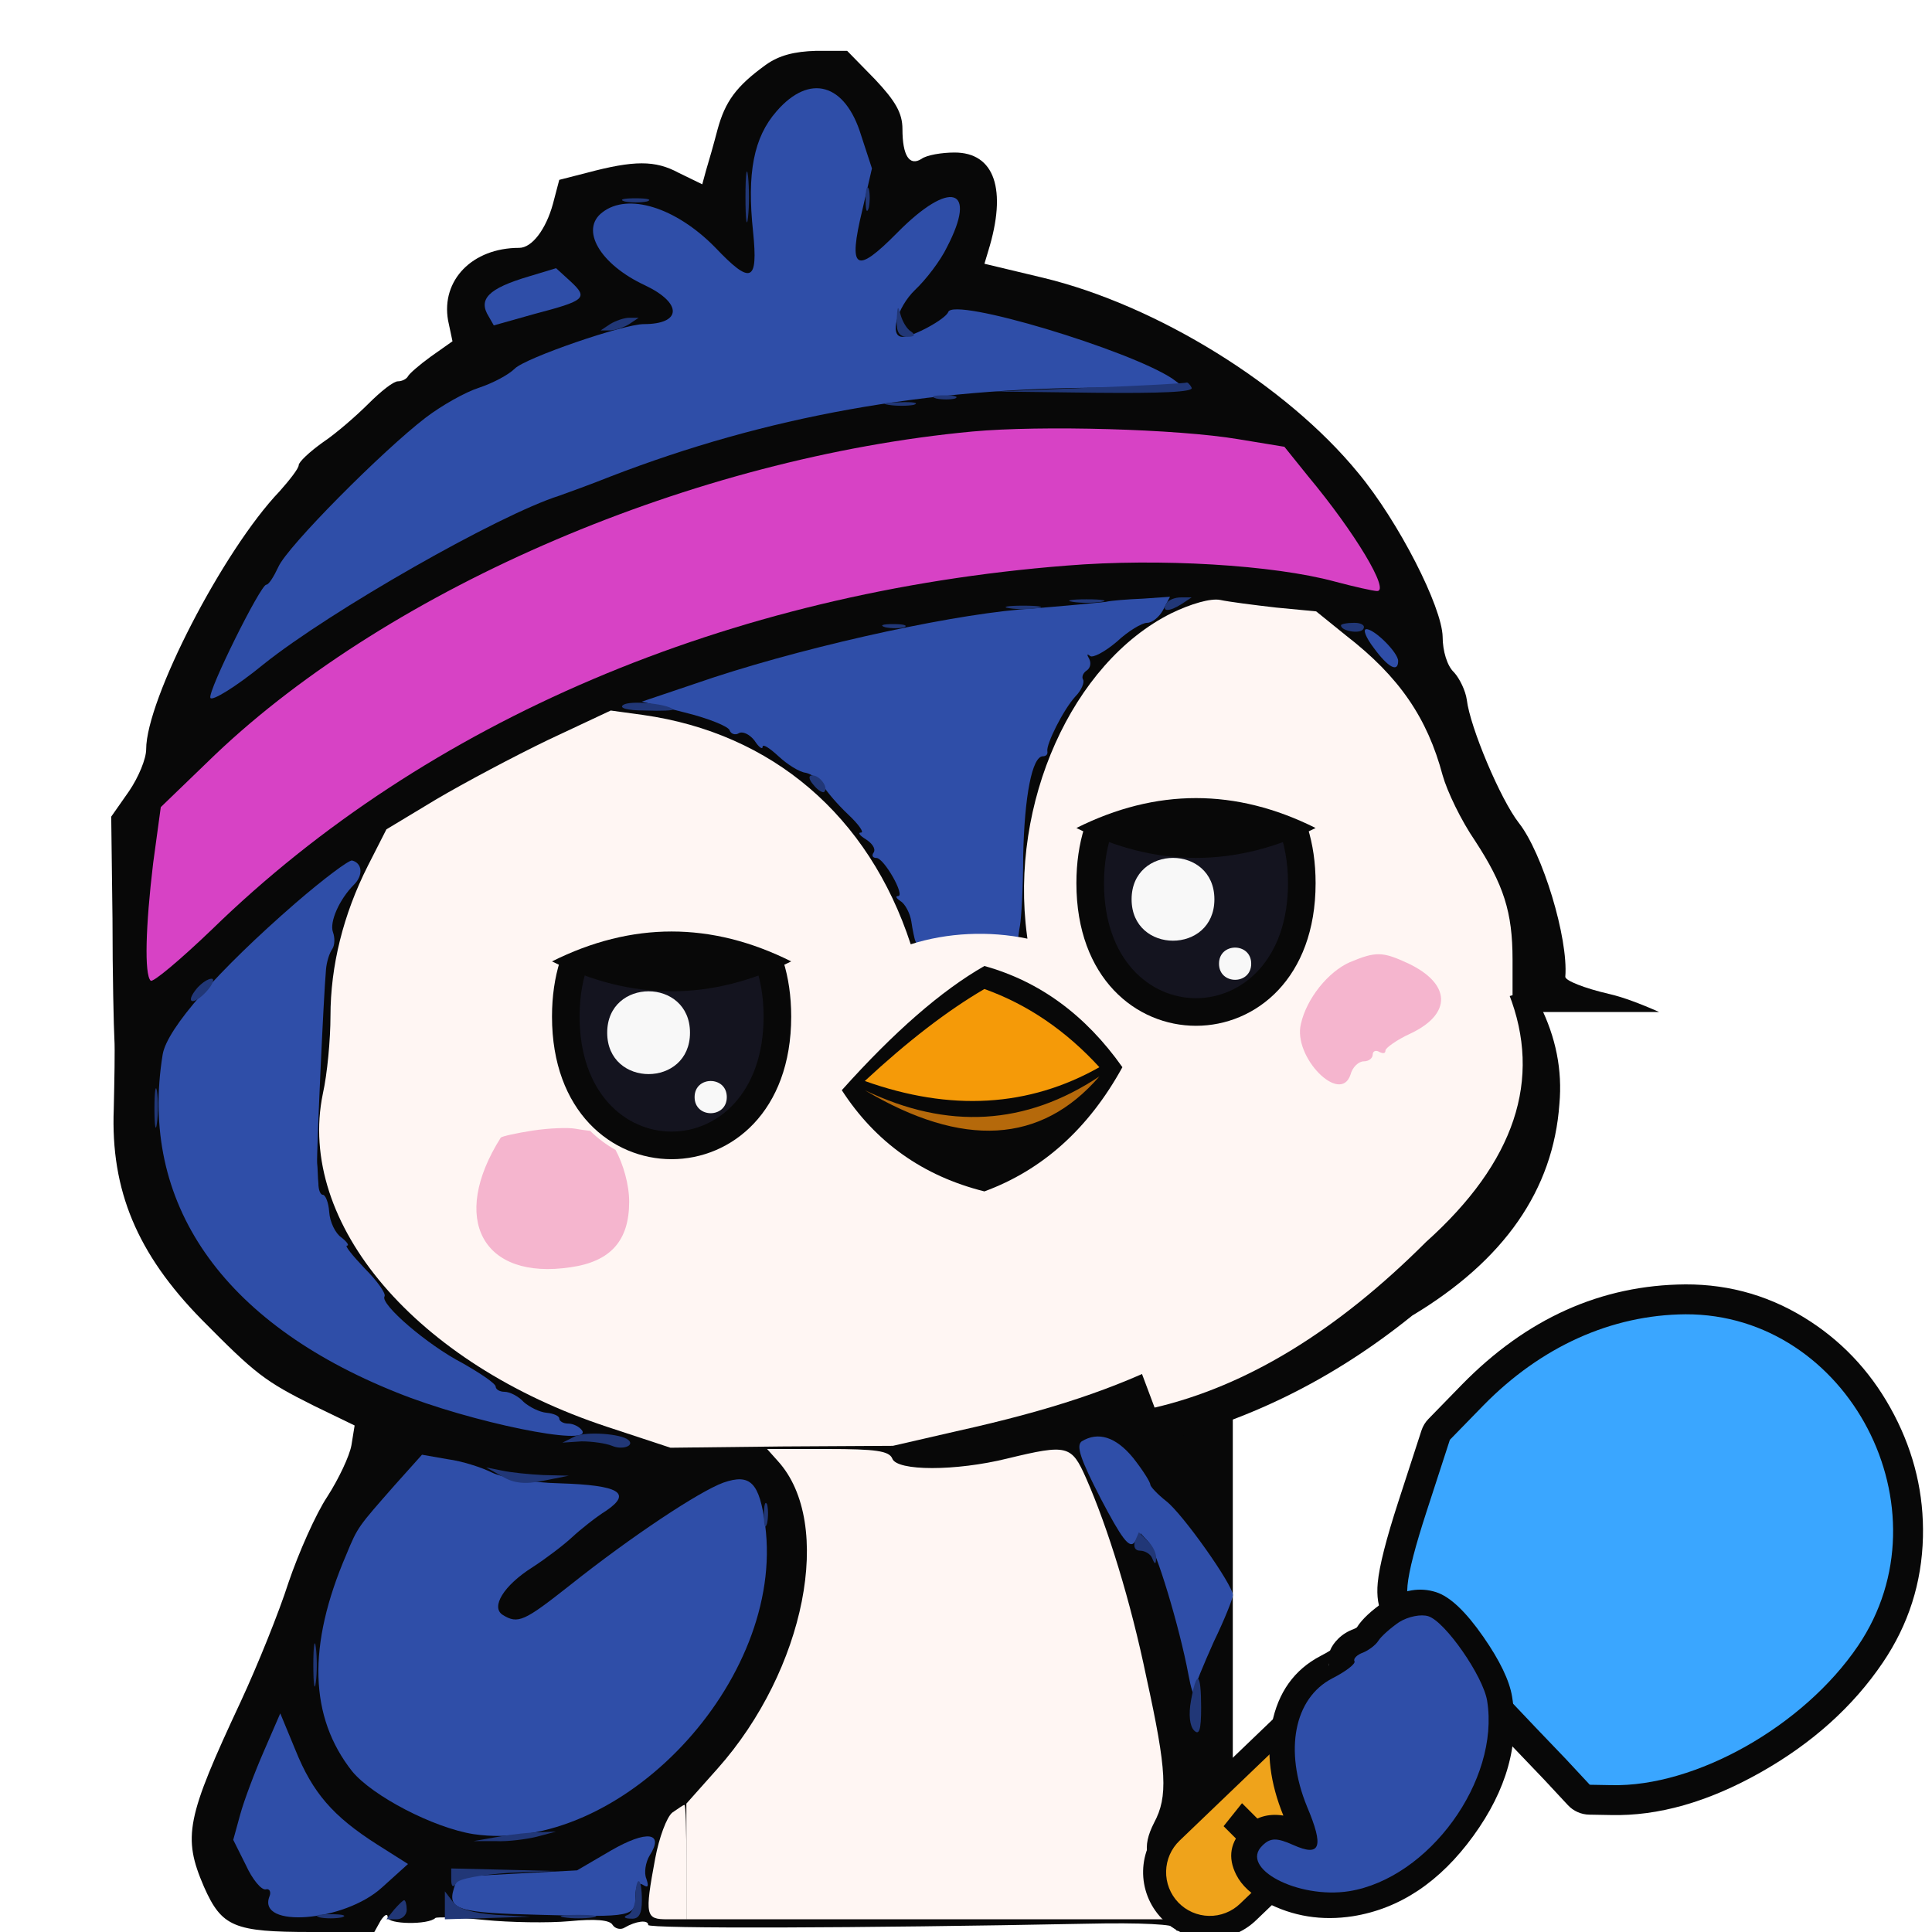
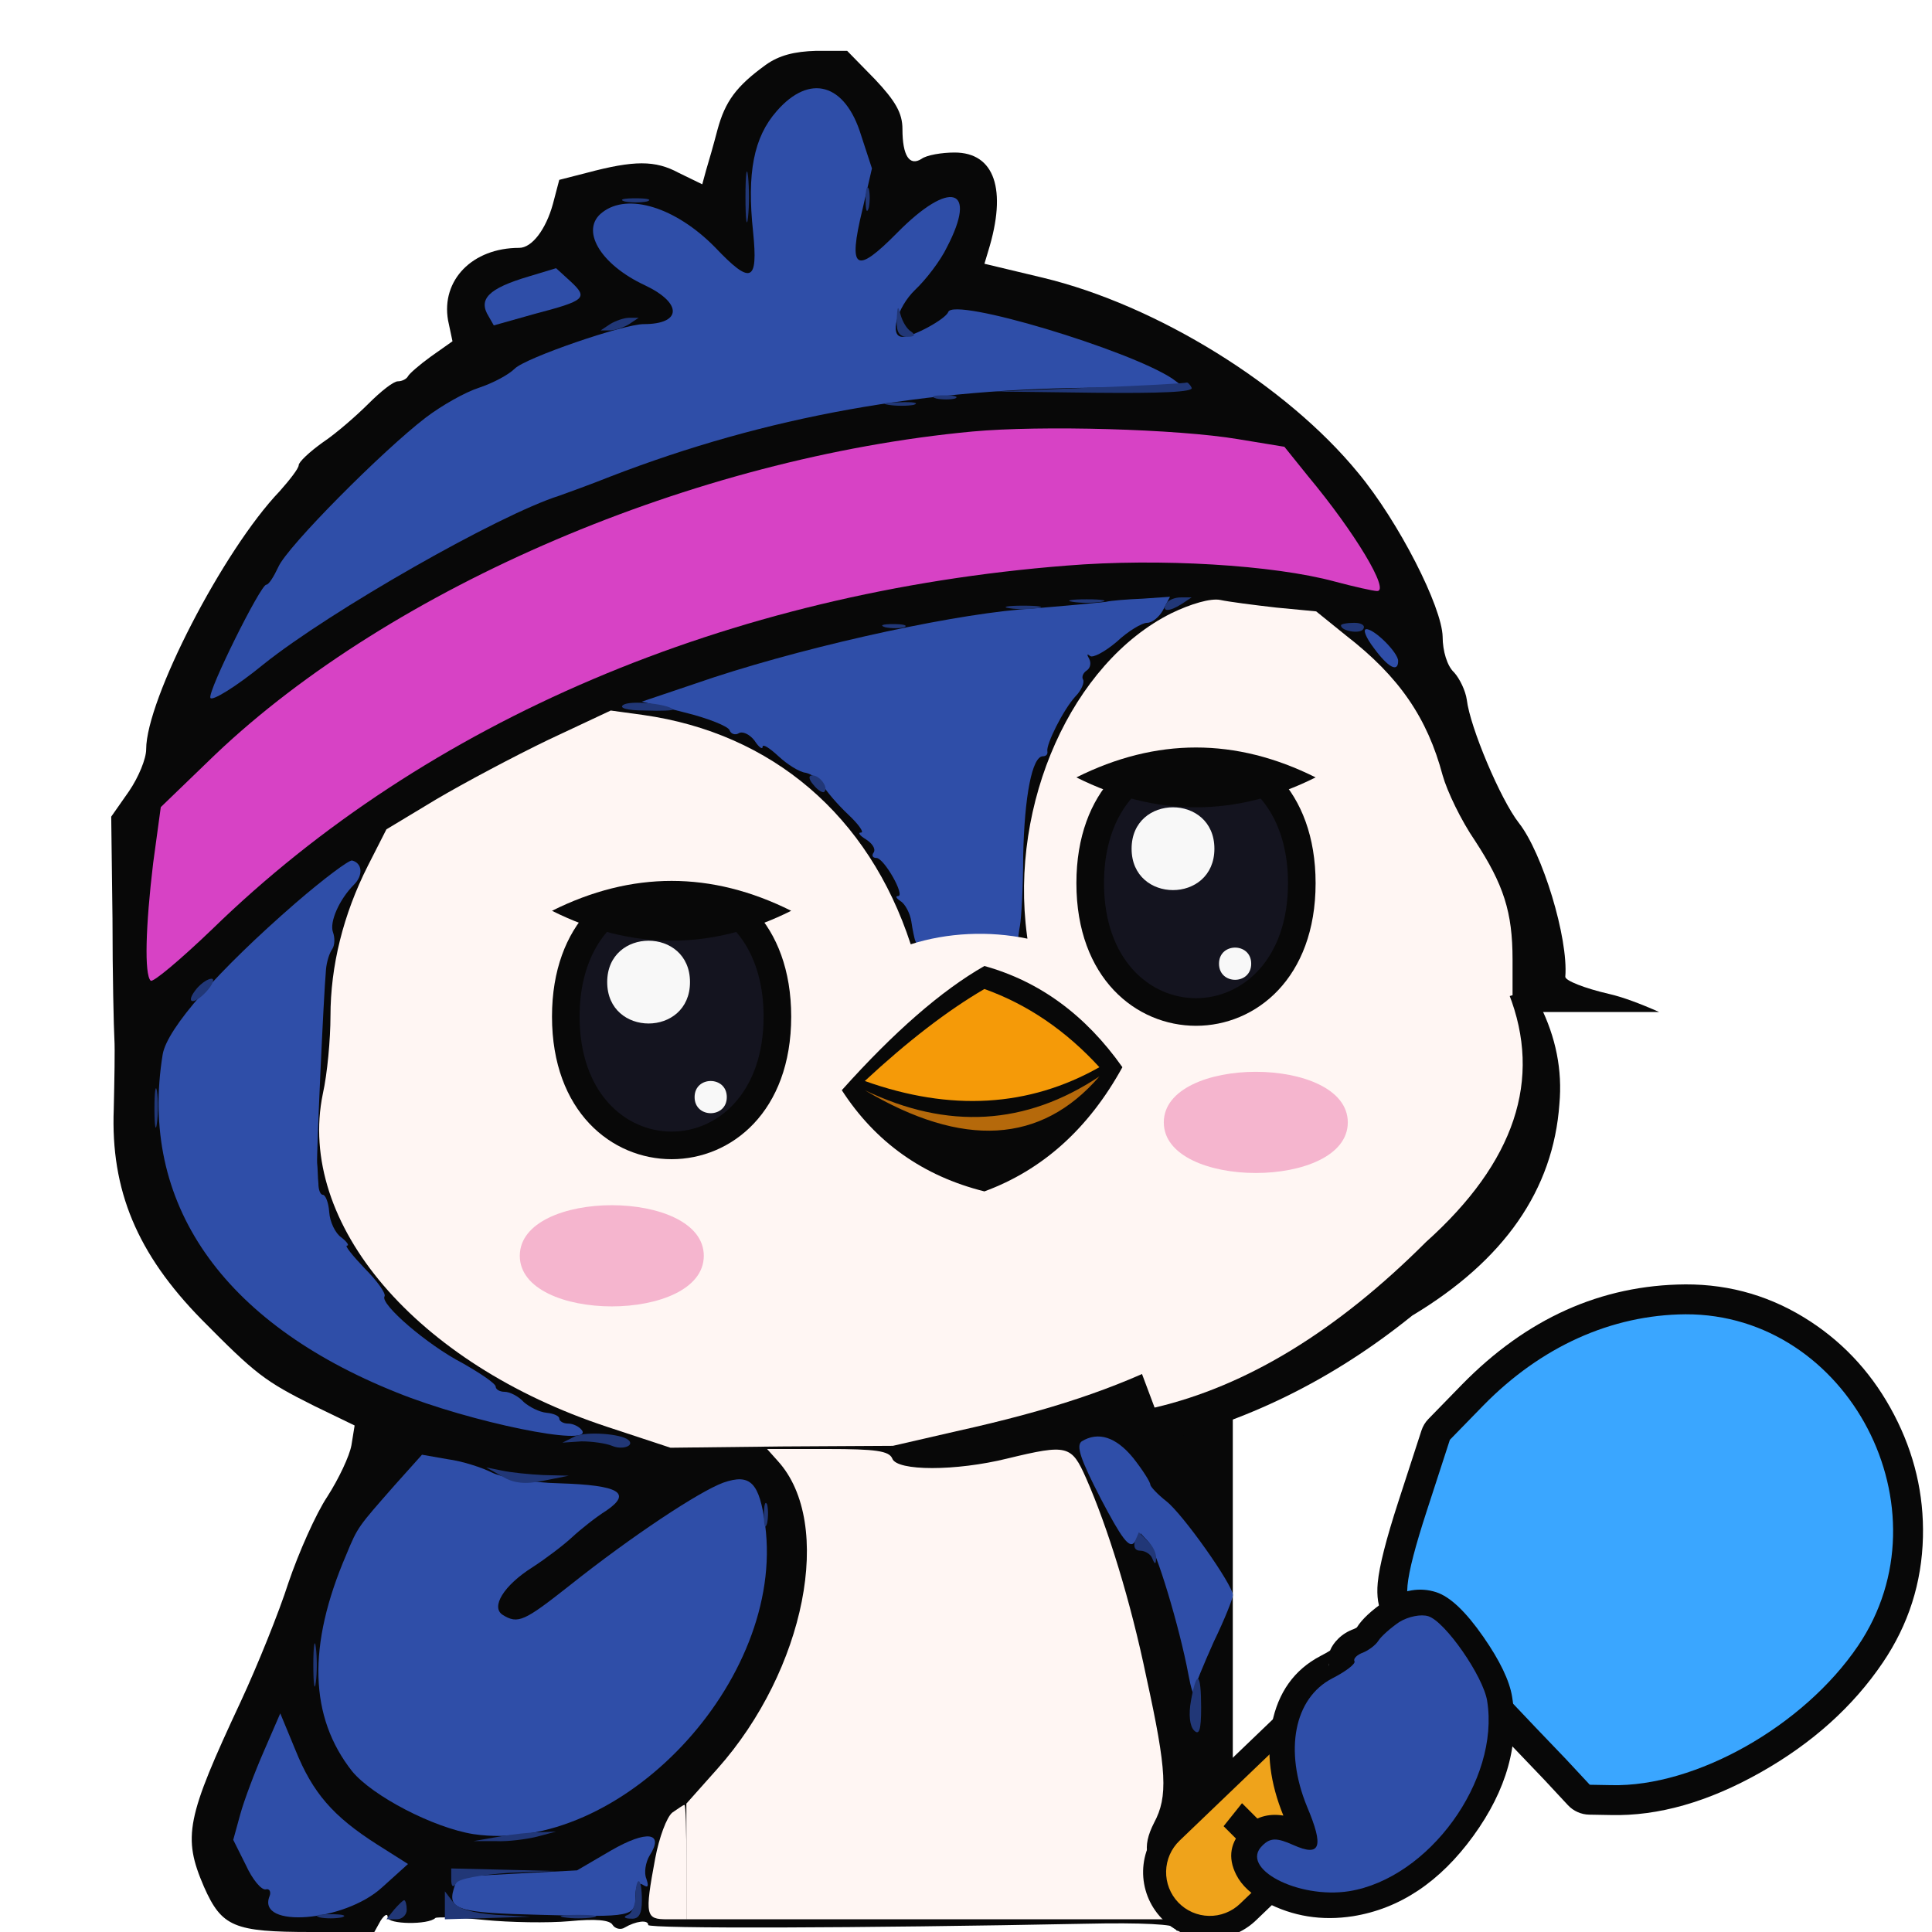
<svg xmlns="http://www.w3.org/2000/svg" viewBox="0 0 420 420" aria-hidden="true" class="sthings" data-character="pip">
  <g data-pip-part="body">
    <path fill="#080808" fill-rule="evenodd" d="M166.48 14.092C169.382 12.02 172.697 11.191 177.395 11.053H184.164L190.243 17.27C194.664 21.967 196.184 24.592 196.184 28.046C196.184 33.849 197.704 36.197 200.329 34.539C201.434 33.711 204.75 33.158 207.513 33.158C216.217 33.158 218.98 41.171 214.836 54.572L214.007 57.336L226.717 60.375C251.447 66.316 279.632 83.724 295.243 102.789C304.086 113.428 313.48 131.941 313.618 138.434C313.618 141.474 314.586 144.789 316.105 146.171C317.349 147.553 318.592 150.178 318.868 152.112C319.559 158.053 326.191 173.803 330.197 178.914C335.309 185.408 340.974 203.921 340.283 212.349C340.283 213.178 344.428 214.836 349.816 216.079C352.695 216.728 356.599 218.186 360.677 220H268V416.327C267.397 416.533 266.736 416.841 266.092 417.237C264.158 418.204 261.809 418.618 260.704 418.204C259.599 417.789 257.941 418.204 257.112 419.033C256.283 419.862 255.592 420 255.592 419.171C255.592 418.342 248.27 417.928 235.974 418.204C187.066 419.171 140.921 419.309 140.921 418.48C140.921 417.237 138.158 417.651 135.809 419.033C134.98 419.586 133.737 419.309 133.184 418.48C132.632 417.375 129.454 417.099 123.789 417.651C119.23 418.066 110.803 417.928 105.276 417.375C99.75 416.822 94.914 416.684 94.638 416.961C93.118 418.48 84.276 418.342 84.276 416.822C84.276 415.855 83.586 416.27 82.757 417.513L81.375 420H67.697C50.842 420 48.217 418.895 44.349 410.191C39.651 399.276 40.48 395.27 52.362 369.849C55.954 362.112 60.651 350.507 62.724 344.013C64.934 337.52 68.664 329.092 71.151 325.362C73.638 321.493 75.987 316.52 76.401 314.171L77.092 309.888L68.25 305.605C57.474 300.217 55.539 298.697 43.796 286.816C29.842 272.586 24.039 258.77 24.73 241.086C24.868 235.007 25.007 228.099 24.868 225.888C24.73 223.539 24.454 211.796 24.454 199.638L24.178 177.533L28.046 172.007C30.118 168.967 31.776 164.961 31.776 162.888C31.776 152.112 48.493 119.645 60.789 106.796C63 104.309 64.934 101.822 64.934 101.132C64.934 100.441 67.283 98.23 70.184 96.158C73.086 94.224 77.507 90.355 80.132 87.73C82.757 85.105 85.52 82.895 86.487 82.895C87.454 82.895 88.421 82.342 88.697 81.789C88.974 81.237 91.184 79.303 93.671 77.507L98.368 74.191L97.401 69.632C95.882 60.928 102.651 53.882 112.875 53.882C115.638 53.882 118.678 49.875 120.197 44.349L121.579 39.099L127.52 37.579C137.882 34.816 142.441 34.816 147.553 37.579L152.664 40.066L153.493 37.026C154.046 35.23 155.151 31.362 155.98 28.184C157.638 22.105 159.987 18.789 166.48 14.092Z" />
    <path fill="#080808" fill-rule="evenodd" d="M318 198Q341 218 339 240Q337 268 307 286Q281 307 250 314L247 301Q285 291 301 270Q322 247 318 223V198Z" />
    <path fill="#2f4ea8" fill-rule="evenodd" d="M168.829 24.178C163.855 29.842 162.336 37.579 163.717 50.428C164.822 61.342 163.303 62.033 155.428 53.743C146.862 45.039 136.5 41.862 130.974 46.145C126 49.875 130.421 57.474 140.23 62.033C148.382 65.901 148.243 70.461 139.954 70.461C135.533 70.461 114.257 77.783 111.908 80.132C110.526 81.513 107.072 83.309 104.171 84.276C101.132 85.243 96.02 88.145 92.566 90.77C83.171 97.954 62.447 118.816 60.513 123.237C59.546 125.309 58.441 127.105 57.888 127.105C56.645 127.105 45.178 150.178 45.73 151.697C46.007 152.526 51.257 149.349 57.336 144.375C71.842 132.77 108.454 111.908 121.579 107.763C123.513 107.072 128.487 105.276 132.632 103.618C166.618 90.493 201.296 84.276 240.118 84.276H257.526L254.901 82.342C245.645 76.125 207.237 64.52 206.132 67.836C205.579 69.355 198.533 73.224 196.184 73.224C193.283 73.224 194.941 66.868 198.947 63C201.296 60.789 204.474 56.645 205.855 53.743C212.625 40.757 206.546 38.961 195.079 50.566C185.961 59.822 184.303 58.717 187.48 45.592L189.553 36.612L187.204 29.428C183.75 18.099 176.013 15.888 168.829 24.178Z" />
    <path fill="#2f4ea8" fill-rule="evenodd" d="M114.947 60.099C106.105 62.724 103.895 65.072 106.243 68.803L107.349 70.737L116.191 68.25C127.243 65.349 127.934 64.796 124.066 61.204L120.888 58.303L114.947 60.099Z" />
    <path fill="#2f4ea8" fill-rule="evenodd" d="M240.395 130.836C239.289 130.974 230.862 131.803 221.743 132.493C204.474 134.013 172.421 141.197 151.007 148.658L139.539 152.526L148.796 154.875C153.908 156.118 158.329 157.914 158.605 158.743C158.882 159.572 159.849 159.849 160.539 159.434C161.368 158.882 162.888 159.572 163.993 160.954C164.961 162.474 165.789 163.026 165.789 162.336C165.789 161.645 167.309 162.612 169.243 164.408C171.178 166.204 173.803 167.862 175.184 168C176.428 168.276 178.224 169.52 178.914 170.763C179.743 172.145 182.092 174.908 184.441 177.118C186.651 179.191 187.895 180.987 187.204 180.987C186.375 180.987 186.928 181.678 188.309 182.507C189.553 183.336 190.382 184.441 189.967 185.27C189.414 185.961 189.691 186.513 190.52 186.513C192.178 186.513 196.875 194.803 195.217 194.803C194.526 194.803 194.941 195.355 195.77 195.908C196.737 196.461 197.842 198.533 198.118 200.329C198.395 202.263 198.809 204.059 198.947 204.474C199.224 204.888 199.224 205.579 199.086 206.132C199.086 206.822 199.638 207.237 200.467 207.237C201.296 207.237 201.711 208.066 201.296 209.171C200.053 212.211 203.921 212.901 209.171 210.691C211.934 209.586 215.664 208.618 217.599 208.618C219.947 208.618 221.053 207.789 221.191 206.132C221.191 204.888 221.467 202.539 221.743 201.158C222.02 199.638 222.434 192.868 222.434 185.961C222.711 173.112 224.368 164.408 226.717 164.408C227.408 164.408 227.822 163.993 227.684 163.303C227.408 161.783 231.138 154.322 233.763 151.421C235.145 150.039 235.836 148.243 235.421 147.691C235.145 147.138 235.421 146.309 236.25 145.757C237.079 145.204 237.217 144.099 236.803 143.27C236.25 142.303 236.25 142.026 236.941 142.579C237.493 143.132 240.118 141.75 242.743 139.539C245.23 137.191 248.27 135.395 249.375 135.395C250.48 135.395 252 134.151 252.829 132.632L254.349 129.73L248.408 130.145C245.092 130.283 241.5 130.559 240.395 130.836Z" />
    <path fill="#2f4ea8" fill-rule="evenodd" d="M298.697 140.921C301.737 145.066 303.947 146.309 303.947 143.684C303.947 141.888 298.836 136.776 297.039 136.776C296.211 136.776 296.901 138.572 298.697 140.921Z" />
    <path fill="#2f4ea8" fill-rule="evenodd" d="M64.243 196.322C47.388 210.967 36.336 223.539 35.368 229.204C30.118 261.395 48.217 287.507 86.211 302.704C102.237 309.197 128.763 314.586 126.553 310.993C126 310.164 124.618 309.474 123.513 309.474C122.408 309.474 121.579 308.921 121.579 308.368C121.579 307.816 120.336 307.263 118.816 307.125C117.296 306.987 115.086 305.882 113.842 304.776C112.737 303.533 110.803 302.566 109.697 302.566C108.592 302.566 107.763 302.013 107.763 301.461C107.763 300.77 104.447 298.559 100.579 296.349C92.842 292.342 82.618 283.5 83.586 281.842C84 281.289 82.066 278.526 79.303 275.763C76.678 273 74.882 270.789 75.434 270.789C75.987 270.789 75.434 269.961 74.191 268.993C72.947 268.164 71.704 265.678 71.566 263.467C71.428 261.395 70.737 259.737 70.184 259.737C69.632 259.737 69.217 258.632 69.217 257.25C69.079 256.007 69.079 253.934 68.941 252.829C68.803 250.895 70.322 216.77 70.875 210.691C71.013 209.171 71.566 207.237 72.257 206.27C72.809 205.441 72.809 203.783 72.395 202.678C71.566 200.467 73.776 195.493 76.954 192.316C79.026 190.243 78.75 187.618 76.539 187.066C75.849 186.928 70.322 191.072 64.243 196.322Z" />
    <path fill="#2f4ea8" fill-rule="evenodd" d="M235.145 313.342C233.901 314.309 234.868 317.211 239.289 325.776C243.849 334.48 245.507 336.691 246.612 335.309L247.993 333.375L249.651 335.171C251.309 336.829 256.421 353.684 258.355 364.046C258.908 367.086 259.461 368.743 259.599 367.776C259.599 366.671 261.671 361.836 263.882 356.862C266.23 352.026 268.026 347.467 268.026 346.776C268.026 344.566 257.112 329.092 253.52 326.329C251.586 324.809 250.066 323.151 250.066 322.737C250.066 322.184 248.408 319.559 246.336 316.934C242.605 312.375 238.737 311.132 235.145 313.342Z" />
    <path fill="#2f4ea8" fill-rule="evenodd" d="M85.796 322.875C77.921 331.855 77.783 331.855 75.296 337.934C66.73 357.829 67.283 373.303 76.539 385.046C80.961 390.434 94.224 397.342 102.928 398.724C134.842 403.421 170.763 365.289 166.342 331.579C165.099 322.322 163.164 320.25 157.224 322.322C151.974 324.257 137.329 333.928 123.789 344.704C113.98 352.441 112.599 353.132 109.283 351.059C106.658 349.401 109.421 344.704 115.776 340.697C118.539 338.901 122.408 336 124.342 334.204C126.276 332.408 129.592 329.783 131.803 328.401C137.467 324.533 134.566 322.875 121.717 322.461C115.5 322.322 109.145 321.217 106.934 320.112C104.724 319.007 100.441 317.625 97.263 317.211L91.737 316.243L85.796 322.875Z" />
    <path fill="#2f4ea8" fill-rule="evenodd" d="M57.336 380.763C55.401 385.184 53.053 391.401 52.224 394.441L50.704 399.967L53.467 405.493C54.849 408.533 56.783 410.882 57.75 410.743C58.579 410.467 58.993 411.296 58.579 412.263C55.816 419.309 74.882 417.789 83.033 410.329L88.697 405.217L81.928 400.934C72.395 394.855 67.974 389.743 64.243 380.487L60.928 372.474L57.336 380.763Z" />
    <path fill="#2f4ea8" fill-rule="evenodd" d="M132.77 402.316 125.447 406.599 112.461 407.289 99.474 407.98 98.645 410.605C97.263 415.164 99.612 415.855 117.572 416.27C137.467 416.822 138.158 416.684 138.158 412.125C138.158 409.914 138.711 409.086 139.816 409.776C140.921 410.467 141.059 410.053 140.507 408.395C139.954 407.151 140.368 404.803 141.197 403.421C144.513 398.309 140.645 397.757 132.77 402.316Z" />
    <path fill="#213777" fill-rule="evenodd" d="M162.059 42.829C162.059 47.803 162.336 49.737 162.612 47.25C162.888 44.901 162.888 40.757 162.612 38.27C162.336 35.921 162.059 37.855 162.059 42.829Z" />
    <path fill="#213777" fill-rule="evenodd" d="M188.171 43.52C188.171 45.73 188.447 46.559 188.862 45.178C189.138 43.934 189.138 42 188.862 41.033C188.447 40.204 188.171 41.171 188.171 43.52Z" />
    <path fill="#213777" fill-rule="evenodd" d="M135.809 43.796C137.053 44.072 139.263 44.072 140.645 43.796C141.888 43.382 140.783 43.105 138.158 43.105C135.533 43.105 134.428 43.382 135.809 43.796Z" />
    <path fill="#213777" fill-rule="evenodd" d="M194.941 69.355C194.803 72.257 195.493 73.224 197.289 73.224C198.809 73.224 199.086 72.809 198.118 72.118C197.151 71.566 196.184 69.908 195.77 68.388C195.217 66.316 195.079 66.454 194.941 69.355Z" />
    <path fill="#213777" fill-rule="evenodd" d="M132.632 70.461 130.559 71.842H132.632C133.737 71.842 135.671 71.151 136.776 70.461L138.849 69.079H136.776C135.671 69.079 133.737 69.77 132.632 70.461Z" />
    <path fill="#213777" fill-rule="evenodd" d="M236.941 84.276 216.217 85.105 238.046 85.382C252.276 85.52 259.599 85.243 259.046 84.276C258.632 83.447 258.079 83.033 257.941 83.171C257.803 83.309 248.408 83.862 236.941 84.276Z" />
    <path fill="#213777" fill-rule="evenodd" d="M203.507 86.625C204.75 86.901 206.684 86.901 207.651 86.625C208.48 86.211 207.513 85.934 205.164 85.934C202.954 85.934 202.125 86.211 203.507 86.625Z" />
    <path fill="#213777" fill-rule="evenodd" d="M193.145 88.007C194.803 88.283 197.289 88.283 198.671 88.007C199.914 87.592 198.533 87.316 195.493 87.454C192.454 87.454 191.349 87.73 193.145 88.007Z" />
    <path fill="#213777" fill-rule="evenodd" d="M233.211 130.836C234.868 131.112 237.632 131.112 239.428 130.836C241.086 130.559 239.704 130.283 236.25 130.283C232.796 130.283 231.414 130.559 233.211 130.836Z" />
    <path fill="#213777" fill-rule="evenodd" d="M253.52 131.25C252.414 133.046 254.211 133.046 256.974 131.25L259.046 129.868H256.697C255.454 129.868 253.934 130.421 253.52 131.25Z" />
    <path fill="#213777" fill-rule="evenodd" d="M219.395 132.217C221.053 132.493 223.816 132.493 225.612 132.217C227.27 131.941 225.888 131.664 222.434 131.664C218.98 131.664 217.599 131.941 219.395 132.217Z" />
    <path fill="#213777" fill-rule="evenodd" d="M192.454 136.362C193.697 136.638 195.632 136.638 196.599 136.362C197.428 135.947 196.461 135.671 194.112 135.671C191.901 135.671 191.072 135.947 192.454 136.362Z" />
    <path fill="#213777" fill-rule="evenodd" d="M291.513 135.947C291.513 137.191 295.658 137.882 296.349 136.776C296.901 135.947 295.934 135.395 294.414 135.395C292.757 135.395 291.513 135.671 291.513 135.947Z" />
    <path fill="#213777" fill-rule="evenodd" d="M135.533 153.217C134.428 153.908 136.362 154.461 140.23 154.461C143.822 154.599 146.586 154.461 146.309 154.184C144.789 152.941 137.053 152.25 135.533 153.217Z" />
    <path fill="#213777" fill-rule="evenodd" d="M176.842 170.625C177.809 171.868 178.914 172.421 179.191 172.145C180.158 171.178 178.224 168.553 176.566 168.553C175.737 168.553 175.737 169.382 176.842 170.625Z" />
    <path fill="#213777" fill-rule="evenodd" d="M42.829 214.836C40.066 218.151 42 218.704 44.901 215.526C46.283 214.007 46.697 212.763 46.007 212.763C45.178 212.763 43.796 213.73 42.829 214.836Z" />
    <path fill="#213777" fill-rule="evenodd" d="M33.572 241.086C33.572 244.816 33.849 246.336 34.125 244.125C34.401 242.053 34.401 239.013 34.125 237.217C33.849 235.559 33.572 237.217 33.572 241.086Z" />
    <path fill="#213777" fill-rule="evenodd" d="M125.033 312.237 122.27 313.618 126.414 313.342C128.763 313.342 131.664 313.757 133.046 314.309C135.257 315.276 138.02 314.309 136.638 313.066C135.118 311.684 127.52 311.132 125.033 312.237Z" />
    <path fill="#213777" fill-rule="evenodd" d="M109.145 320.941C111.632 322.461 114.118 322.737 118.125 321.908L123.651 320.803L118.125 320.664C115.086 320.526 111.079 320.112 109.145 319.697L105.691 319.007L109.145 320.941Z" />
    <path fill="#213777" fill-rule="evenodd" d="M166.066 329.507C166.066 331.717 166.342 332.546 166.757 331.164C167.033 329.921 167.033 327.987 166.757 327.02C166.342 326.191 166.066 327.158 166.066 329.507Z" />
    <path fill="#213777" fill-rule="evenodd" d="M246.75 335.033C246.336 336.276 246.75 337.105 247.855 337.105C248.961 337.105 250.204 337.934 250.48 338.763C251.033 340.145 251.309 340.145 251.309 338.763C251.447 337.796 250.618 336 249.513 335.033L247.579 333.099L246.75 335.033Z" />
    <path fill="#213777" fill-rule="evenodd" d="M68.112 361.974C68.112 366.118 68.388 367.914 68.664 365.704C68.941 363.632 68.941 360.316 68.664 358.105C68.388 356.033 68.112 357.829 68.112 361.974Z" />
    <path fill="#213777" fill-rule="evenodd" d="M258.908 369.711C258.355 372.75 258.632 375.237 259.599 376.204C260.704 377.309 261.118 376.066 261.118 371.23C261.118 363.493 260.151 362.803 258.908 369.711Z" />
    <path fill="#213777" fill-rule="evenodd" d="M281.98 379.934C281.98 381.868 282.533 384.355 283.224 385.461L284.605 387.533L284.467 385.461C284.329 384.355 283.776 381.868 283.224 379.934L282.118 376.48L281.98 379.934Z" />
    <path fill="#213777" fill-rule="evenodd" d="M108.454 399.276 102.928 400.243H107.763C110.388 400.382 114.533 399.829 116.743 399.276L120.888 398.171L117.434 398.309C115.5 398.309 111.493 398.724 108.454 399.276Z" />
    <path fill="#213777" fill-rule="evenodd" d="M98.092 408.533C98.092 410.191 98.507 410.467 99.197 409.362C99.75 408.395 104.586 407.566 110.526 407.151L120.888 406.737L109.559 406.461L98.092 406.184V408.533Z" />
    <path fill="#213777" fill-rule="evenodd" d="M138.158 412.263C138.158 414.059 137.329 415.993 136.5 416.27C135.395 416.684 135.671 417.099 137.191 417.099C138.849 417.237 139.539 416.132 139.539 413.092C139.539 410.743 139.263 408.947 138.849 408.947C138.434 408.947 138.158 410.467 138.158 412.263Z" />
    <path fill="#213777" fill-rule="evenodd" d="M291.237 409.914C292.895 410.191 295.382 410.191 296.763 409.914C298.007 409.5 296.625 409.224 293.586 409.362C290.546 409.362 289.441 409.638 291.237 409.914Z" />
    <path fill="#213777" fill-rule="evenodd" d="M96.711 414.197V417.237L106.105 416.961L115.362 416.684L107.763 416.27C102.789 415.855 99.612 415.026 98.507 413.507L96.711 411.158V414.197Z" />
    <path fill="#213777" fill-rule="evenodd" d="M85.658 415.164 84 417.237H86.211C87.454 417.237 88.421 416.27 88.421 415.164C88.421 414.059 88.145 413.092 87.868 413.092C87.592 413.092 86.625 414.059 85.658 415.164Z" />
    <path fill="#213777" fill-rule="evenodd" d="M69.493 416.822C70.737 417.099 72.947 417.099 74.329 416.822C75.572 416.408 74.467 416.132 71.842 416.132C69.217 416.132 68.112 416.408 69.493 416.822Z" />
    <path fill="#213777" fill-rule="evenodd" d="M122.684 416.822C124.342 417.099 127.105 417.099 128.901 416.822C130.559 416.546 129.178 416.27 125.724 416.27C122.27 416.27 120.888 416.546 122.684 416.822Z" />
    <path fill="#fff6f3" fill-rule="evenodd" d="M254.625 133.322C258.908 131.25 263.191 130.007 265.263 130.421C267.197 130.836 272.586 131.526 277.421 132.079L286.125 132.908L292.618 138.158C304.224 147.138 310.303 156.118 313.618 168.553C314.586 172.007 317.625 178.362 320.664 182.783C326.882 192.316 328.816 198.257 328.816 208.618V216.355L323.013 217.875C319.697 218.842 315.967 219.947 314.586 220.362C312.789 221.191 312.375 220.776 313.066 219.257C314.309 215.941 311.408 211.934 305.882 209.309L300.77 206.961L295.52 208.48C289.855 210.138 284.191 216.493 282.809 222.434C281.842 226.303 285.849 234.454 289.441 235.697C290.961 236.25 289.993 238.184 285.849 243.572C276.868 254.763 272.033 265.954 268.855 281.842L267.336 289.441L255.592 295.243C242.467 301.875 228.513 306.572 207.928 311.132L194.112 314.309L169.934 314.447L145.757 314.724L131.941 310.164C90.493 296.487 64.382 265.954 70.184 237.77C71.151 233.487 71.842 225.888 71.842 220.914C71.842 210 74.605 198.809 79.993 188.171L84 180.296L94.776 173.803C100.855 170.211 111.77 164.408 119.23 160.816L132.77 154.461L139.816 155.428C167.854 159.394 188.852 177.307 197.983 205.279C206.001 202.726 215.018 202.319 223.355 204.057L223.263 203.368C219.395 174.632 233.072 144.099 254.625 133.322Z" />
    <path fill="#fff6f3" fill-rule="evenodd" d="M273 208Q310 195 328 216Q339 244 310 270Q281 299 251 306L245 290Q264 265 267 241L273 208Z" />
    <path fill="#fff6f3" fill-rule="evenodd" d="M146.171 394.026C144.928 394.993 143.27 399.553 142.441 403.974C140.092 416.546 140.368 417.237 145.066 417.237H149.211V404.803C149.211 397.895 149.072 392.368 148.796 392.368C148.52 392.368 147.414 393.197 146.171 394.026Z" />
    <path fill="#fff6f3" fill-rule="evenodd" d="M169.105 317.625C181.401 331.164 175.046 363.079 155.98 384.493L149.211 392.092V404.664V417.237H203.092H256.974V413.783C256.974 411.711 255.73 409.5 253.52 408.118C248.961 405.079 248.132 401.625 250.895 396.237C253.934 390.572 253.658 384.908 249.237 364.737C245.783 348.02 240.809 331.993 236.112 321.355C232.934 314.171 232.105 313.895 218.98 317.072C207.789 319.836 194.941 319.836 193.974 317.072C193.283 315.414 190.382 315 179.882 315H166.757L169.105 317.625Z" />
    <path fill="#d742c5" fill-rule="evenodd" d="M211.382 93.809C150.868 99.474 85.243 127.52 46.836 163.993L34.954 175.461L33.296 187.618C31.638 201.434 31.362 211.796 32.743 213.178C33.158 213.73 39.237 208.618 46.145 201.987C92.704 156.671 158.329 128.763 231.829 122.961C252.138 121.303 276.868 122.822 290.132 126.414C294.276 127.52 298.559 128.487 299.388 128.487C302.151 128.487 294.691 115.914 284.329 103.48L279.217 97.125L269.132 95.467C256.007 93.257 226.303 92.428 211.382 93.809Z" />
  </g>
  <g data-pip-part="racket">
    <path fill="#080808" fill-rule="evenodd" d="M346.036 347.466 273.036 417.466Q272.005 418.454 270.801 419.223Q269.597 419.991 268.267 420.51Q266.936 421.028 265.53 421.278Q264.124 421.527 262.696 421.497Q261.268 421.467 259.873 421.159Q258.479 420.851 257.171 420.277Q255.864 419.703 254.693 418.885Q253.523 418.067 252.534 417.036Q251.546 416.005 250.777 414.801Q250.009 413.597 249.49 412.267Q248.972 410.936 248.722 409.53Q248.473 408.124 248.503 406.696Q248.533 405.268 248.841 403.873Q249.149 402.479 249.723 401.171Q250.297 399.864 251.115 398.693Q251.934 397.523 252.964 396.534L325.964 326.534Q326.995 325.546 328.199 324.777Q329.403 324.009 330.733 323.49Q332.064 322.972 333.47 322.722Q334.876 322.473 336.304 322.503Q337.732 322.533 339.126 322.841Q340.521 323.149 341.829 323.723Q343.136 324.297 344.307 325.115Q345.477 325.934 346.466 326.964Q347.454 327.995 348.223 329.199Q348.991 330.403 349.51 331.733Q350.028 333.064 350.278 334.47Q350.527 335.876 350.497 337.304Q350.467 338.732 350.159 340.126Q349.851 341.521 349.277 342.828Q348.703 344.136 347.885 345.307Q347.067 346.477 346.036 347.466Z" />
    <path fill="#efa31b" fill-rule="evenodd" d="M342.575 343.857 269.575 413.857Q268.9 414.505 268.111 415.008Q267.322 415.511 266.451 415.851Q265.579 416.191 264.657 416.354Q263.736 416.517 262.801 416.498Q261.865 416.478 260.952 416.276Q260.038 416.075 259.181 415.699Q258.324 415.323 257.558 414.786Q256.791 414.25 256.143 413.575Q255.495 412.9 254.992 412.111Q254.489 411.322 254.149 410.451Q253.809 409.579 253.646 408.657Q253.482 407.736 253.502 406.801Q253.522 405.865 253.723 404.952Q253.925 404.038 254.301 403.181Q254.677 402.324 255.213 401.558Q255.75 400.791 256.425 400.143L329.425 330.143Q330.1 329.495 330.889 328.992Q331.678 328.489 332.549 328.149Q333.421 327.809 334.342 327.646Q335.264 327.482 336.199 327.502Q337.135 327.522 338.048 327.723Q338.962 327.925 339.819 328.301Q340.676 328.677 341.442 329.213Q342.209 329.75 342.857 330.425Q343.505 331.1 344.008 331.889Q344.511 332.678 344.851 333.549Q345.191 334.421 345.354 335.342Q345.517 336.264 345.498 337.199Q345.478 338.135 345.276 339.048Q345.075 339.962 344.699 340.819Q344.323 341.675 343.786 342.442Q343.25 343.209 342.575 343.857Z" />
    <path fill="#080808" fill-rule="evenodd" d="M320 344 333 357 329 362 316 349 320 344Z" />
    <path fill="#080808" fill-rule="evenodd" d="M270 392 283 405 279 410 266 397 270 392Z" />
    <g data-pip-part="blade">
      <path fill="#080808" fill-rule="evenodd" d="M366.395 279.215Q381.219 279.169 393.634 287.321Q405.175 294.899 411.775 307.574Q418.367 320.233 418.031 334.14Q417.671 349.078 409.309 361.425Q399.589 375.789 382.725 385.309Q365.638 394.954 350.17 394.573L345.49 394.49Q344.167 394.467 342.958 393.928Q341.749 393.389 340.847 392.42L335.673 386.86L325.94 376.679L321.208 371.674Q312.815 362.747 310.923 361.282Q307.833 359.176 305.654 355.242Q302.518 354.577 300.664 351.29Q299.09 348.502 299.513 344.042Q300.024 338.642 303.975 326.483L309.009 310.992Q309.477 309.55 310.535 308.464L317.803 301.006Q338.928 279.424 366.367 279.216ZM308.367 355.354Q309.302 355.311 310.369 354.947Q309.999 355.073 309.616 355.154Q308.974 355.291 308.367 355.354Z" />
      <path fill="#3aa6ff" fill-rule="evenodd" d="M366.416 285.715C350.295 285.838 334.973 292.757 322.448 305.553L315.19 313L310.157 328.492C305.2 343.747 304.615 349.571 308.266 348.796C308.855 348.595 310.161 349.804 311.04 351.527C311.838 353.094 313.505 355.205 314.691 355.982C315.956 356.916 320.988 361.951 325.944 367.222C330.899 372.492 337.439 379.324 340.372 382.369L345.605 387.991L350.285 388.074C368.573 388.525 392.104 375.252 403.925 357.782C424.029 328.099 401.883 285.603 366.416 285.715Z" />
    </g>
    <path fill="#080808" fill-rule="evenodd" d="M301.048 348.098Q301.153 348.025 301.262 347.958Q306.97 344.424 312.226 346.132Q316.748 347.601 322.48 355.852Q327.869 363.611 328.722 368.87Q331.183 384.109 320.285 399.118Q309.407 414.1 294.135 416.565Q283.968 418.153 275.198 413.531Q270.535 411.074 268.756 407.573Q265.863 401.88 270.558 397.312Q273.975 393.889 278.992 394.689Q274.676 384.084 276.49 374.796Q278.506 364.47 287.074 359.99Q288.285 359.373 289.142 358.818Q289.665 357.479 290.942 356.222Q292.337 354.85 294.353 354.117Q294.916 353.875 294.982 353.77Q296.642 351.118 301.048 348.098ZM288.85 361.575Q288.97 362.887 289.937 364.261Q289.712 363.942 289.535 363.594Q289.01 362.564 288.85 361.575Z" />
    <path fill="#2f4ea8" fill-rule="evenodd" d="M304.158 352.634C302.289 353.915 300.249 355.722 299.644 356.688C299.04 357.654 297.519 358.758 296.343 359.247C295.036 359.694 294.169 360.574 294.435 361.097C294.833 361.662 292.53 363.383 289.57 364.891C281.346 369.191 279.116 380.524 284.146 392.763C287.839 401.517 287.113 403.75 281.151 401.087C277.6 399.497 276.158 399.465 274.423 401.225C269.349 406.114 282.114 412.876 293.286 411.131C310.61 408.334 326.089 387.071 323.293 369.747C322.422 364.379 314.206 352.558 310.527 351.362C308.95 350.85 306.158 351.396 304.158 352.634Z" />
  </g>
  <g class="sthings-face" data-face="neutral">
    <g data-pip-part="cheeks">
-       <path fill="#f5b5ce" fill-rule="evenodd" d="M293.447 209.171C299.112 206.822 300.493 206.822 306.158 209.447C315.414 213.868 315.691 220.362 306.711 224.645C303.671 226.026 301.184 227.822 301.184 228.375C301.184 229.066 300.632 229.066 299.803 228.651C299.112 228.237 298.421 228.513 298.421 229.204C298.421 230.033 297.592 230.724 296.487 230.724C295.382 230.724 294 231.967 293.586 233.625C291.375 240.257 281.013 229.757 282.809 222.572C284.053 217.046 288.75 211.243 293.447 209.171Z" />
-       <path fill="#f5b5ce" fill-rule="evenodd" d="M115.776 245.783C119.368 245.23 123.513 245.092 125.033 245.368C126.035 245.551 127.276 245.733 128.283 245.836Q130.864 248.349 133.814 249.98C135.499 253.106 136.776 257.512 136.776 261.257C136.776 269.684 132.77 274.243 124.066 275.487C104.862 278.388 97.678 264.987 108.868 247.303C109.145 247.026 112.184 246.336 115.776 245.783Z" />
+       <path fill="#f5b5ce" fill-rule="evenodd" d="M113 272.999C113 258.333 153 258.333 153 272.999C153 287.665 113 287.665 113 272.999Z" />
+       <path fill="#f5b5ce" fill-rule="evenodd" d="M253 243.999C253 229.333 293 229.333 293 243.999C293 258.665 253 258.665 253 243.999Z" />
    </g>
-     <path fill="#fff6f3" fill-rule="evenodd" d="M121.706 209C129.585 183.668 162.415 183.668 170.294 209H121.706Z" />
-     <path fill="#080808" fill-rule="evenodd" d="M120 221C120 216.513 120.613 212.513 121.706 209H170.294C171.387 212.513 172 216.513 172 221C172 262.332 120 262.332 120 221Z" />
-     <path fill="#14141f" fill-rule="evenodd" d="M126 221C126 216.352 126.778 212.352 128.117 209H163.883C165.222 212.352 166 216.352 166 221C166 254.333 126 254.333 126 221Z" />
-     <path fill="#f8f8f8" fill-rule="evenodd" d="M132 224.5C132 212.5 150 212.5 150 224.5C150 236.5 132 236.5 132 224.5Z" />
+     <path fill="#fff6f3" fill-rule="evenodd" d="M127.893 198C137.692 187.334 154.308 187.334 164.107 198H127.893Z" />
+     <path fill="#080808" fill-rule="evenodd" d="M120 221C120 210.832 123.147 203.165 127.893 198H164.107C168.853 203.165 172 210.832 172 221C172 262.332 120 262.332 120 221Z" />
+     <path fill="#14141f" fill-rule="evenodd" d="M126 221C126 209.047 131.144 201.38 137.742 198H154.258C160.856 201.38 166 209.047 166 221C166 254.333 126 254.333 126 221Z" />
+     <path fill="#f8f8f8" fill-rule="evenodd" d="M132 213.5C132 201.5 150 201.5 150 213.5C150 225.5 132 225.5 132 213.5Z" />
    <path fill="#f8f8f8" fill-rule="evenodd" d="M151 238.5C151 233.833 158 233.833 158 238.5C158 243.167 151 243.167 151 238.5Z" />
-     <path fill="#080808" fill-rule="evenodd" d="M120 209Q146 196 172 209Q146 222 120 209Z" />
-     <path fill="#fff6f3" fill-rule="evenodd" d="M235.706 180C243.585 154.668 276.415 154.668 284.294 180H235.706Z" />
-     <path fill="#080808" fill-rule="evenodd" d="M234 192C234 187.513 234.613 183.513 235.706 180H284.294C285.387 183.513 286 187.513 286 192C286 233.332 234 233.332 234 192Z" />
-     <path fill="#14141f" fill-rule="evenodd" d="M240 192C240 187.352 240.778 183.352 242.117 180H277.883C279.222 183.352 280 187.352 280 192C280 225.333 240 225.333 240 192Z" />
-     <path fill="#f8f8f8" fill-rule="evenodd" d="M246 195.5C246 183.5 264 183.5 264 195.5C264 207.5 246 207.5 246 195.5Z" />
+     <path fill="#080808" fill-rule="evenodd" d="M120 198Q146 185 172 198Q146 211 120 198Z" />
+     <path fill="#fff6f3" fill-rule="evenodd" d="M241.893 169C251.692 158.334 268.308 158.334 278.107 169H241.893Z" />
+     <path fill="#080808" fill-rule="evenodd" d="M234 192C234 181.832 237.147 174.165 241.893 169H278.107C282.853 174.165 286 181.832 286 192C286 233.332 234 233.332 234 192Z" />
+     <path fill="#14141f" fill-rule="evenodd" d="M240 192C240 180.047 245.144 172.38 251.742 169H268.258C274.856 172.38 280 180.047 280 192C280 225.333 240 225.333 240 192Z" />
+     <path fill="#f8f8f8" fill-rule="evenodd" d="M246 184.5C246 172.5 264 172.5 264 184.5C264 196.5 246 196.5 246 184.5Z" />
    <path fill="#f8f8f8" fill-rule="evenodd" d="M265 209.5C265 204.833 272 204.833 272 209.5C272 214.167 265 214.167 265 209.5Z" />
-     <path fill="#080808" fill-rule="evenodd" d="M234 180Q260 167 286 180Q260 193 234 180Z" />
+     <path fill="#080808" fill-rule="evenodd" d="M234 169Q260 156 286 169Q260 182 234 169Z" />
    <g data-pip-part="beak">
      <path fill="#080808" fill-rule="evenodd" d="M183 237Q200 218 214 210Q232 215 244 232Q233 252 214 259Q194 254 183 237Z" />
      <path fill="#f59a08" fill-rule="evenodd" d="M188 235Q202 222 214 215Q228 220 239 232Q216 245 188 235Z" />
      <path fill="#b5690b" fill-rule="evenodd" d="M188 237Q215 250 239 234Q220 256 188 237Z" />
    </g>
  </g>
</svg>
